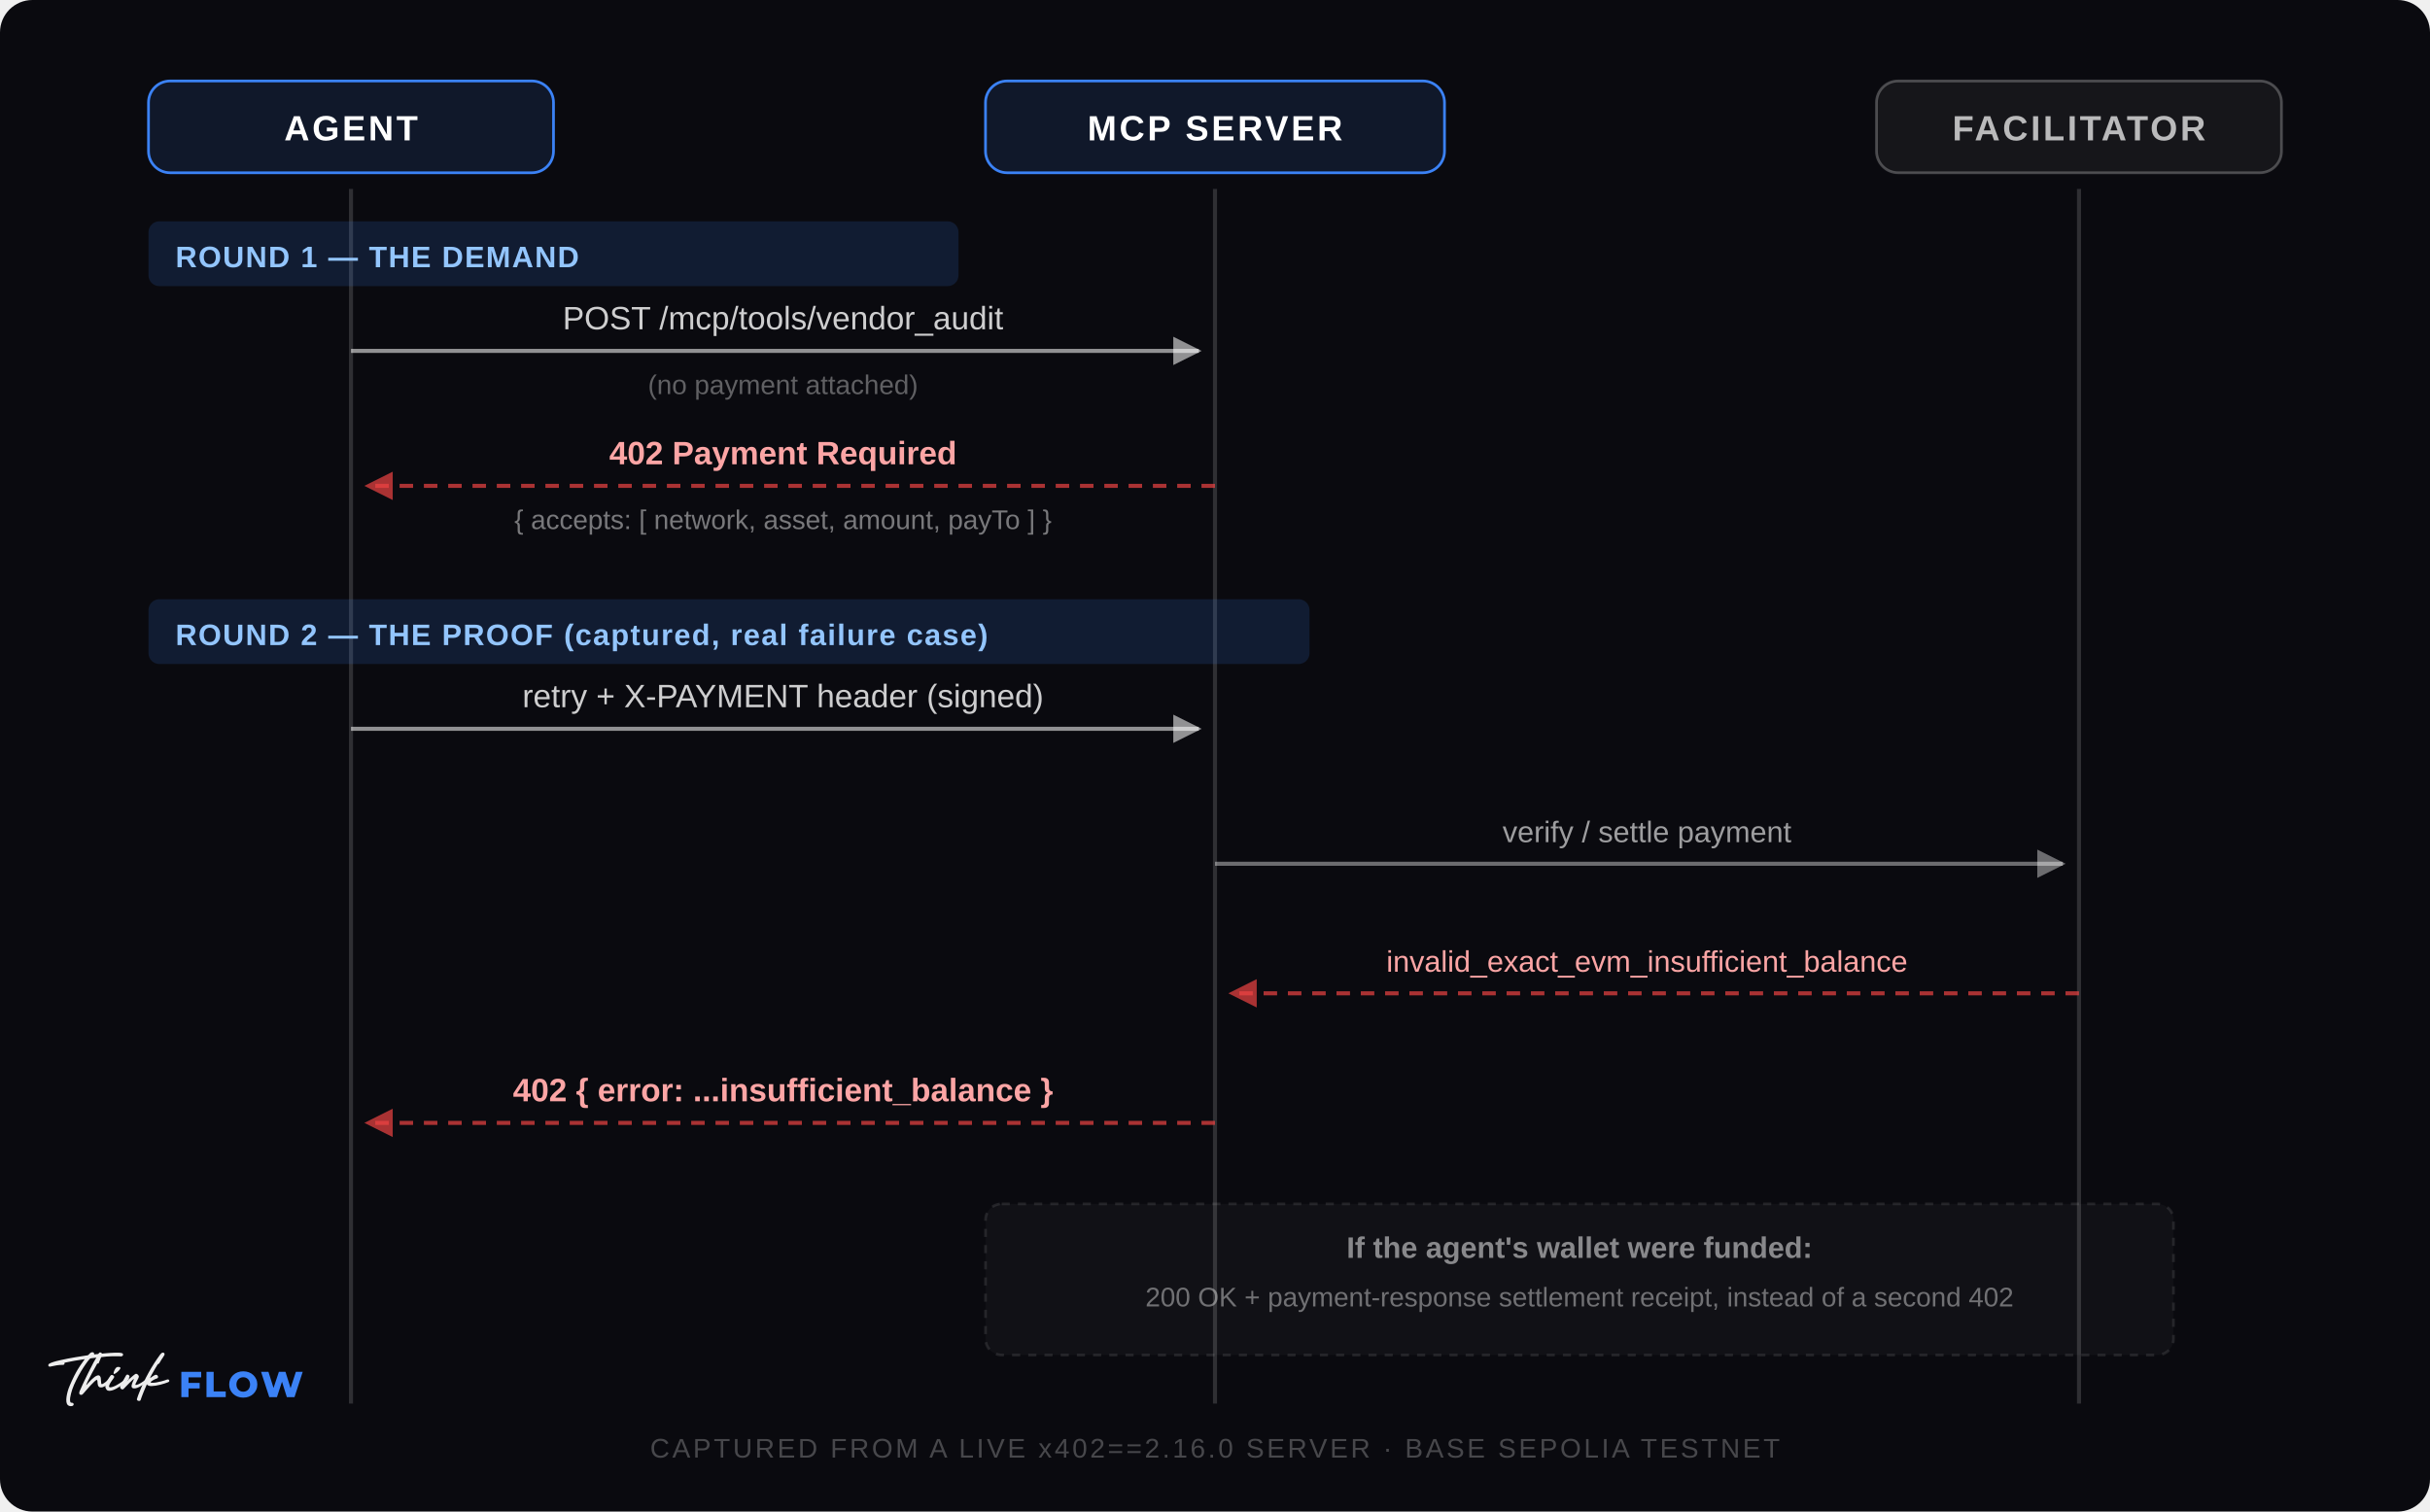
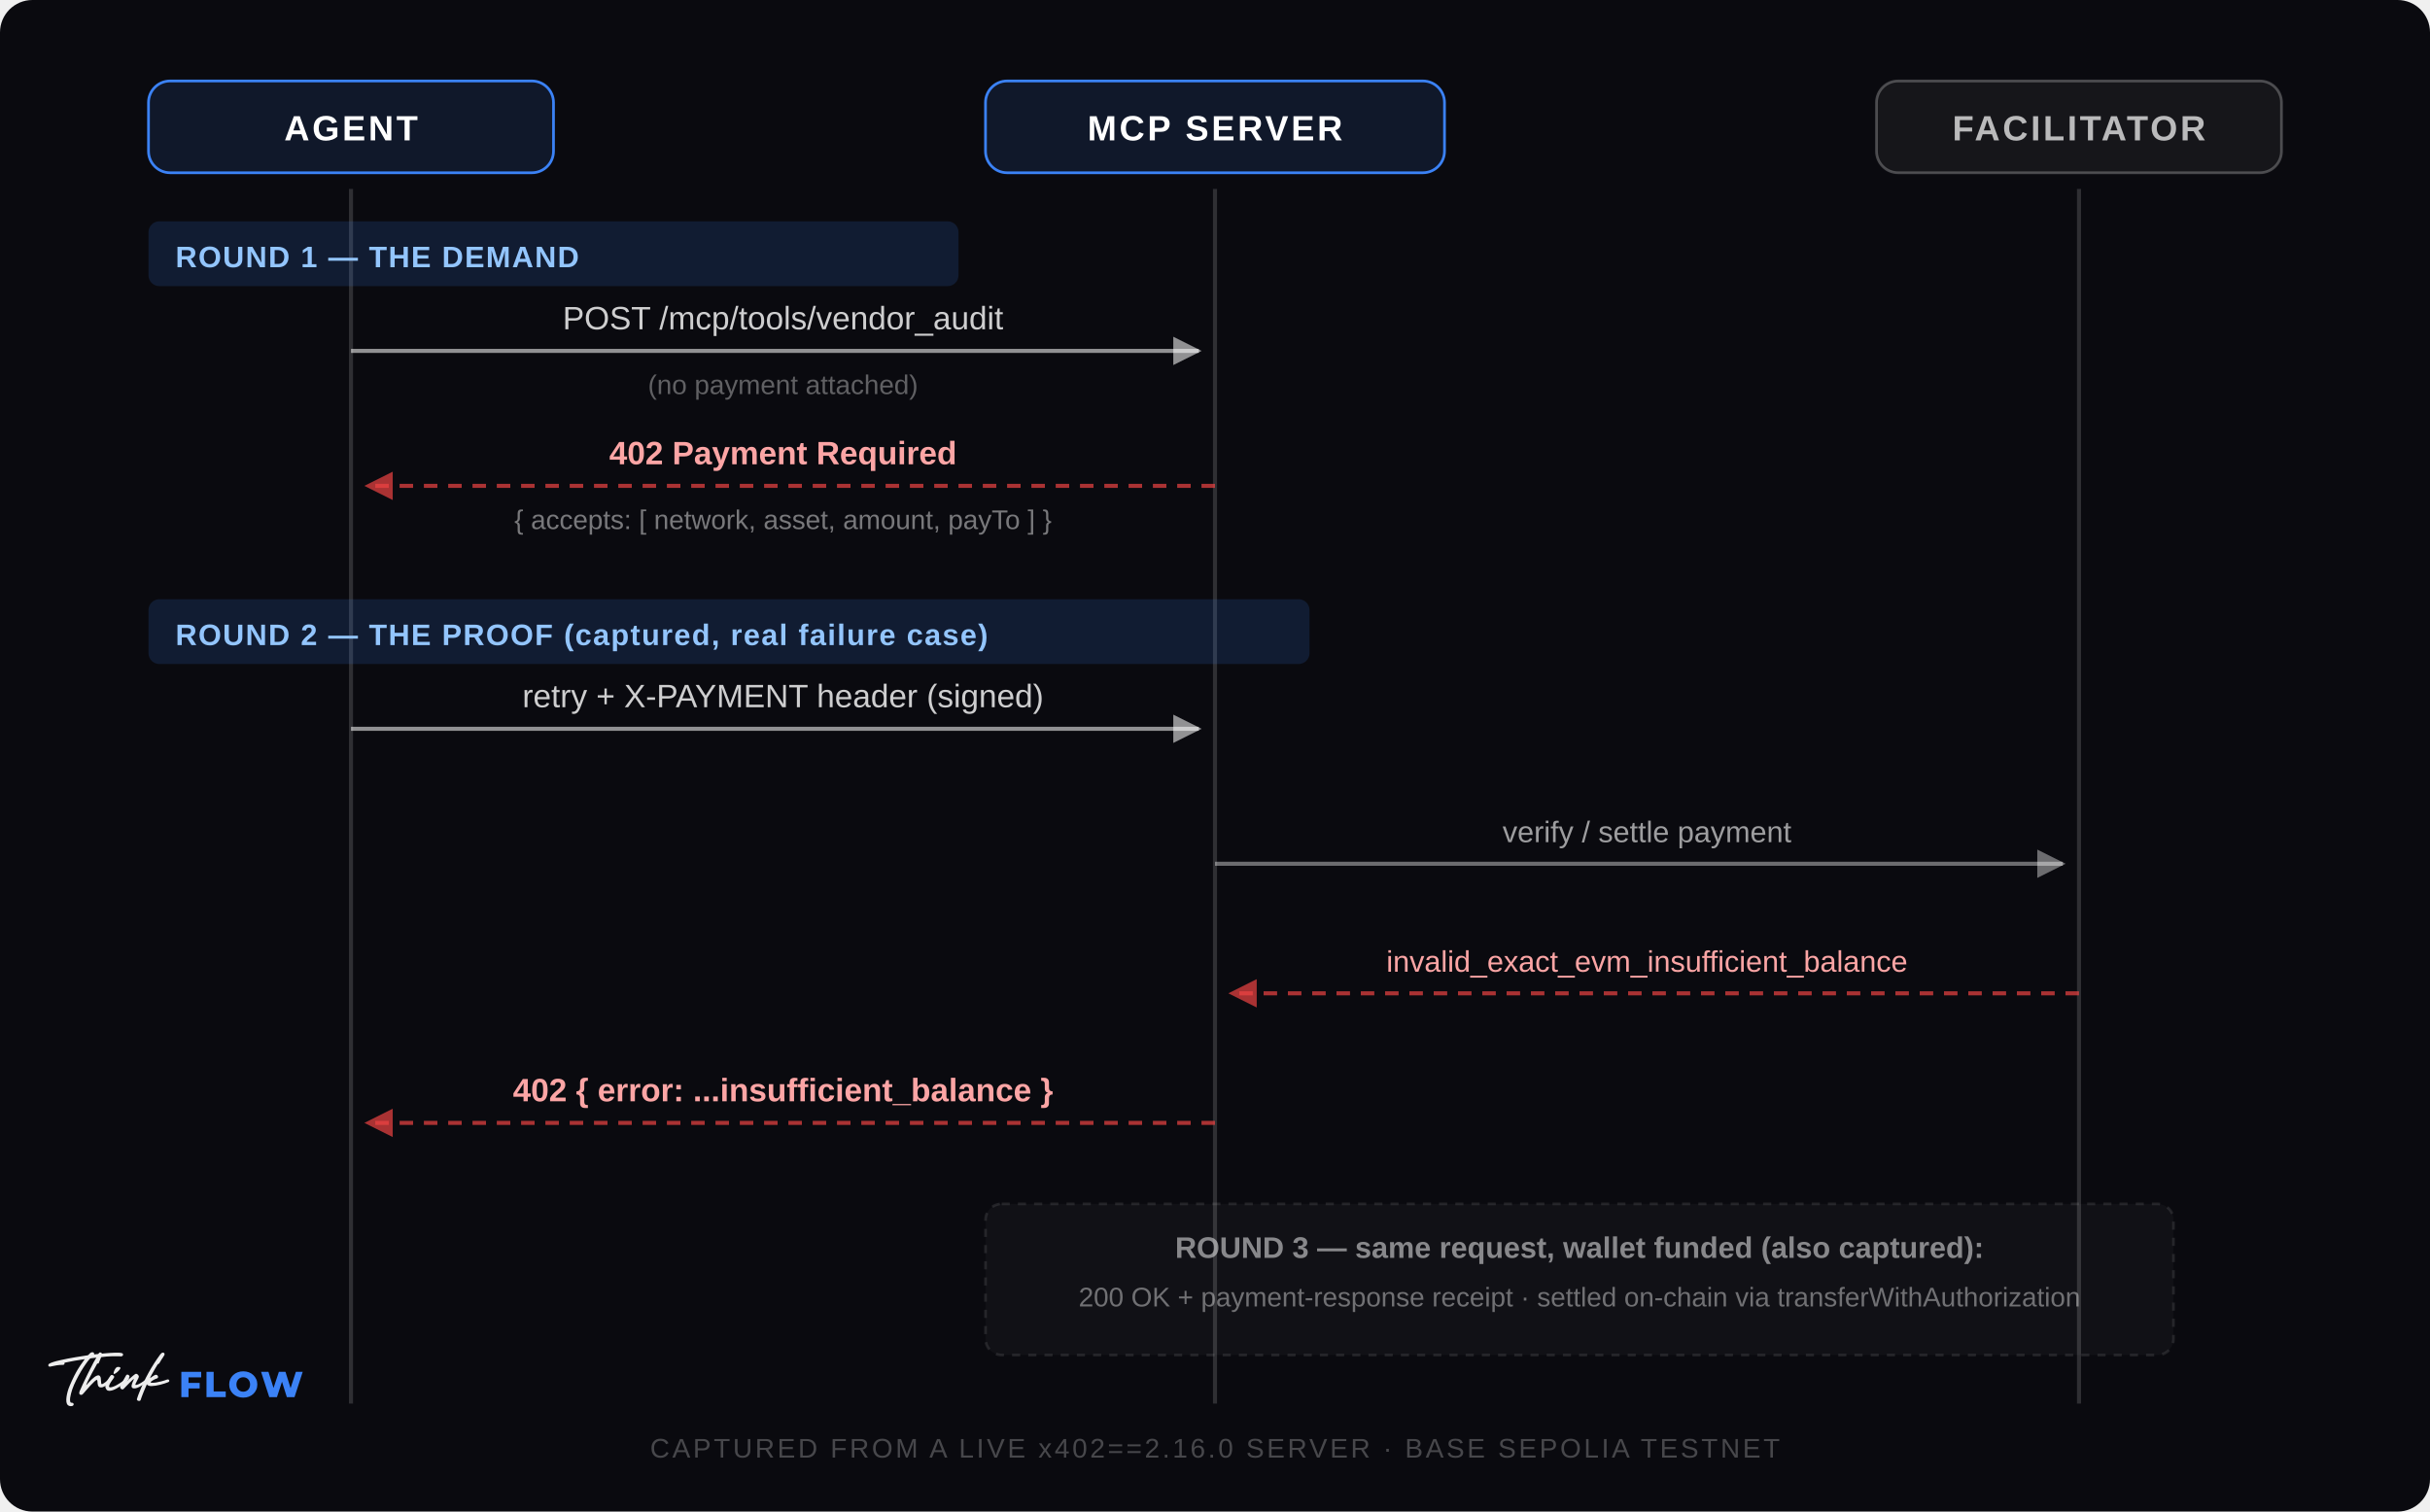
<svg xmlns="http://www.w3.org/2000/svg" viewBox="0 0 900 560" font-family="Montserrat, Arial, sans-serif">
  <rect x="0" y="0" width="900" height="560" fill="#0a0a0f" rx="12" />
  <line x1="130" y1="70" x2="130" y2="520" stroke="rgba(255,255,255,0.15)" stroke-width="1.5" />
  <line x1="450" y1="70" x2="450" y2="520" stroke="rgba(255,255,255,0.15)" stroke-width="1.5" />
  <line x1="770" y1="70" x2="770" y2="520" stroke="rgba(255,255,255,0.15)" stroke-width="1.5" />
  <rect x="55" y="30" width="150" height="34" rx="8" fill="rgba(59,130,246,0.12)" stroke="#3b82f6" stroke-width="1" />
  <text x="130" y="52" text-anchor="middle" fill="#ffffff" font-size="13" font-weight="700" letter-spacing="1">AGENT</text>
  <rect x="365" y="30" width="170" height="34" rx="8" fill="rgba(59,130,246,0.12)" stroke="#3b82f6" stroke-width="1" />
  <text x="450" y="52" text-anchor="middle" fill="#ffffff" font-size="13" font-weight="700" letter-spacing="1">MCP SERVER</text>
  <rect x="695" y="30" width="150" height="34" rx="8" fill="rgba(255,255,255,0.05)" stroke="rgba(255,255,255,0.25)" stroke-width="1" />
  <text x="770" y="52" text-anchor="middle" fill="rgba(255,255,255,0.7)" font-size="13" font-weight="700" letter-spacing="1">FACILITATOR</text>
  <rect x="55" y="82" width="300" height="24" rx="4" fill="rgba(59,130,246,0.15)" />
  <text x="65" y="99" fill="#93c5fd" font-size="11" font-weight="700" letter-spacing="0.5">ROUND 1 — THE DEMAND</text>
  <line x1="130" y1="130" x2="444" y2="130" stroke="rgba(255,255,255,0.55)" stroke-width="1.5" marker-end="url(#arrow)" />
  <text x="290" y="122" text-anchor="middle" fill="rgba(255,255,255,0.8)" font-size="12">POST /mcp/tools/vendor_audit</text>
  <text x="290" y="146" text-anchor="middle" fill="rgba(255,255,255,0.35)" font-size="10">(no payment attached)</text>
  <line x1="450" y1="180" x2="136" y2="180" stroke="rgba(239,68,68,0.7)" stroke-width="1.5" stroke-dasharray="5 4" marker-end="url(#arrowRed)" />
  <text x="290" y="172" text-anchor="middle" fill="#fca5a5" font-size="12" font-weight="600">402 Payment Required</text>
  <text x="290" y="196" text-anchor="middle" fill="rgba(255,255,255,0.45)" font-size="10">{ accepts: [ network, asset, amount, payTo ] }</text>
  <rect x="55" y="222" width="430" height="24" rx="4" fill="rgba(59,130,246,0.15)" />
  <text x="65" y="239" fill="#93c5fd" font-size="11" font-weight="700" letter-spacing="0.5">ROUND 2 — THE PROOF (captured, real failure case)</text>
  <line x1="130" y1="270" x2="444" y2="270" stroke="rgba(255,255,255,0.55)" stroke-width="1.5" marker-end="url(#arrow)" />
  <text x="290" y="262" text-anchor="middle" fill="rgba(255,255,255,0.8)" font-size="12">retry + X-PAYMENT header (signed)</text>
  <line x1="450" y1="320" x2="764" y2="320" stroke="rgba(255,255,255,0.4)" stroke-width="1.5" marker-end="url(#arrowMuted)" />
  <text x="610" y="312" text-anchor="middle" fill="rgba(255,255,255,0.6)" font-size="11">verify / settle payment</text>
  <line x1="770" y1="368" x2="456" y2="368" stroke="rgba(239,68,68,0.7)" stroke-width="1.5" stroke-dasharray="5 4" marker-end="url(#arrowRed)" />
  <text x="610" y="360" text-anchor="middle" fill="#fca5a5" font-size="11">invalid_exact_evm_insufficient_balance</text>
  <line x1="450" y1="416" x2="136" y2="416" stroke="rgba(239,68,68,0.7)" stroke-width="1.5" stroke-dasharray="5 4" marker-end="url(#arrowRed)" />
  <text x="290" y="408" text-anchor="middle" fill="#fca5a5" font-size="12" font-weight="600">402 { error: ...insufficient_balance }</text>
  <rect x="365" y="446" width="440" height="56" rx="6" fill="rgba(255,255,255,0.03)" stroke="rgba(255,255,255,0.1)" stroke-dasharray="3 3" />
-   <text x="585" y="466" text-anchor="middle" fill="rgba(255,255,255,0.5)" font-size="11" font-weight="600">If the agent's wallet were funded:</text>
-   <text x="585" y="484" text-anchor="middle" fill="rgba(255,255,255,0.4)" font-size="10">200 OK + payment-response settlement receipt, instead of a second 402</text>
+   <text x="585" y="466" text-anchor="middle" fill="rgba(255,255,255,0.5)" font-size="11" font-weight="600">ROUND 3 — same request, wallet funded (also captured):</text>
+   <text x="585" y="484" text-anchor="middle" fill="rgba(255,255,255,0.4)" font-size="10">200 OK + payment-response receipt · settled on-chain via transferWithAuthorization</text>
  <text x="450" y="540" text-anchor="middle" fill="rgba(255,255,255,0.25)" font-size="10" letter-spacing="1">CAPTURED FROM A LIVE x402==2.16.0 SERVER · BASE SEPOLIA TESTNET</text>
  <g transform="translate(24,496) scale(0.36)">
    <path d="M-285 602C-279 603 -273 604 -266 606C-238 613 -203 620 -161 627C-119 634 -77 637 -33 636C-24 636 -16 640 -10 649C-5 658 -3 668 -5 679C126 707 258 730 393 749C379 728 365 709 354 693C338 671 322 649 307 627C292 605 276 579 257 548C237 516 213 472 184 416C156 359 126 295 96 224C65 152 45 79 34 5C24 -70 30 -122 54 -152C77 -175 107 -183 143 -176C162 -170 173 -160 175 -144C176 -129 168 -118 149 -112C143 -111 138 -110 134 -110C128 -111 124 -110 120 -109C116 -107 113 -103 110 -97C106 -86 104 -72 103 -57C103 -42 104 -28 105 -16C122 94 162 211 225 335C287 459 353 568 421 664C423 666 425 669 427 672L453 708C464 722 474 735 485 746C495 758 504 764 511 765L623 779C697 788 766 796 831 801C896 806 975 808 1068 806C1075 806 1081 806 1088 805C1094 804 1101 803 1107 803C1122 804 1133 808 1141 817C1148 826 1151 835 1149 845C1147 856 1139 863 1125 868C1095 876 1048 879 984 876C920 874 854 870 784 863C715 857 658 851 613 846C599 844 588 843 579 842C580 866 573 880 557 884C542 888 527 886 512 877C497 867 487 857 479 847C474 841 469 836 464 832C458 827 452 825 444 824C396 817 320 806 216 788C112 771 9 751 -92 728C-194 706 -265 683 -306 660C-323 647 -329 634 -324 619C-319 605 -306 599 -285 602Z" fill="#ededed" transform="translate(0.00, 60) scale(0.05217391, -0.05217391)" />
    <path d="M255 340C258 337 261 331 262 324L265 296C266 276 268 257 273 238C278 218 289 204 305 195C343 183 385 195 434 232C482 269 522 306 554 343C562 352 563 361 560 369C556 377 550 383 541 386C533 389 526 388 519 383C485 350 451 320 417 293C383 266 359 254 346 257C341 259 338 267 337 279C335 291 334 305 334 321C334 344 332 365 329 383C316 425 292 439 259 426C225 413 190 388 152 351C115 315 85 283 60 254C54 247 48 241 44 236C41 240 50 265 72 310C94 355 122 410 156 473C190 537 224 599 258 659C259 661 262 663 264 663H273C276 662 279 662 281 662C284 663 286 664 287 666C303 700 317 736 331 773C342 801 350 819 354 828C361 840 360 851 352 862C345 872 335 879 323 882C311 884 300 880 293 869C223 754 151 621 76 467C1 314 -54 197 -89 114C-97 91 -98 73 -91 61C-83 49 -72 43 -57 44C-43 44 -29 52 -16 68L32 124C58 154 86 186 118 221C150 256 179 285 205 309C231 333 248 343 255 340Z" fill="#ededed" transform="translate(19.83, 60) scale(0.05217391, -0.05217391)" />
    <path d="M66 428C48 406 26 372 -1 327C-28 282 -41 240 -40 202C-29 149 -3 123 39 124C81 125 128 140 181 170C234 200 282 232 326 267C370 302 399 327 415 342C424 352 428 360 426 368C424 376 420 381 412 384C405 387 397 385 389 380C388 379 386 377 382 374C368 363 343 343 306 316C269 289 229 263 185 238C141 213 100 198 64 193C40 191 30 200 34 220C37 240 49 265 68 294C87 324 107 353 129 381C137 394 137 405 129 416C121 426 111 433 98 436C84 439 74 437 66 428ZM125 489C121 471 122 460 128 457C137 455 151 460 170 474C189 487 207 503 225 522C242 540 253 556 258 568C261 579 257 586 246 590C236 594 224 596 211 595C198 595 188 592 182 588C170 579 158 564 148 545C137 525 130 506 125 489Z" fill="#ededed" transform="translate(43.77, 60) scale(0.05217391, -0.05217391)" />
    <path d="M78 433C31 354 -8 281 -39 212C-44 198 -43 186 -36 175C-29 165 -19 158 -8 154C4 150 14 152 23 158C33 168 51 187 77 214L147 285C171 309 191 329 207 343C224 357 231 361 230 354C227 346 223 337 218 326C205 300 195 272 187 242C179 212 184 191 204 178C237 164 282 173 338 202C394 232 444 264 490 300C501 309 506 318 506 328C505 338 501 345 493 350C485 354 475 353 464 345C463 345 462 344 462 344C451 336 433 323 406 305C380 287 353 271 325 257C297 243 276 238 261 242C257 244 258 254 266 270C273 286 282 304 293 325L315 367C321 380 325 390 327 398C329 408 326 419 319 429C312 440 304 448 293 454C283 460 273 462 264 459C253 454 235 441 211 421C187 402 163 381 140 360C116 339 100 324 90 314C90 318 93 324 98 333C104 341 111 351 119 363C126 372 133 383 140 393C146 403 145 413 138 424C130 434 120 441 108 444C96 447 86 443 78 433Z" fill="#ededed" transform="translate(59.11, 60) scale(0.05217391, -0.05217391)" />
    <path d="M303 680C326 721 348 756 369 786C381 805 390 819 395 828C402 841 401 853 395 864C388 875 378 879 363 878C349 877 333 865 315 843C146 612 9 366 -94 105L-97 98C-114 58 -131 13 -146 -38C-149 -50 -145 -59 -134 -66C-124 -73 -112 -76 -99 -75C-87 -75 -78 -70 -74 -60C-60 -16 -40 36 -16 97C9 158 31 210 50 253C65 229 96 217 143 218C190 219 247 228 313 244C378 261 432 278 472 295C485 301 491 308 493 318C494 328 490 336 483 343C475 349 465 351 452 348C415 334 377 322 338 312C299 302 264 294 232 289C200 284 172 282 148 283C124 284 119 292 133 306C165 333 205 354 252 370C266 376 272 386 272 399C271 412 266 423 255 432C245 441 232 444 217 439C199 432 180 421 159 406C138 392 123 381 113 373C114 383 125 407 146 444C166 482 188 520 211 559C234 597 250 623 258 637C263 644 267 649 270 651C273 653 276 655 279 655C282 656 286 658 290 661C293 664 298 670 303 680Z" fill="#ededed" transform="translate(81.81, 60) scale(0.05217391, -0.05217391)" />
    <path d="M70 0V700H619V547H268V0ZM254 240V393H577V240Z" fill="#3b82f6" transform="translate(117.30, 60) scale(0.03719008, -0.03719008)" />
    <path d="M70 0V700H268V157H602V0Z" fill="#3b82f6" transform="translate(143.18, 60) scale(0.03719008, -0.03719008)" />
    <path d="M423 -14Q339 -14 268.0 13.0Q197 40 144.5 89.5Q92 139 63.0 205.0Q34 271 34 350Q34 429 63.0 495.0Q92 561 144.5 610.5Q197 660 268.0 687.0Q339 714 423 714Q508 714 578.5 687.0Q649 660 701.0 610.5Q753 561 782.5 495.0Q812 429 812 350Q812 271 782.5 204.5Q753 138 701.0 89.0Q649 40 578.5 13.0Q508 -14 423 -14ZM423 150Q463 150 497.5 164.0Q532 178 557.5 204.5Q583 231 597.5 268.0Q612 305 612 350Q612 396 597.5 432.5Q583 469 557.5 495.5Q532 522 497.5 536.0Q463 550 423 550Q383 550 348.5 536.0Q314 522 288.5 495.5Q263 469 248.5 432.5Q234 396 234 350Q234 305 248.5 268.0Q263 231 288.5 204.5Q314 178 348.5 164.0Q383 150 423 150Z" fill="#3b82f6" transform="translate(167.87, 60) scale(0.03719008, -0.03719008)" />
    <path d="M243 0 16 700H220L411 94H308L509 700H691L881 94H782L979 700H1168L941 0H729L567 515H624L455 0Z" fill="#3b82f6" transform="translate(201.33, 60) scale(0.03719008, -0.03719008)" />
  </g>
  <defs>
    <marker id="arrow" viewBox="0 0 10 10" refX="9" refY="5" markerWidth="7" markerHeight="7" orient="auto-start-reverse">
      <path d="M0 0L10 5L0 10z" fill="rgba(255,255,255,0.55)" />
    </marker>
    <marker id="arrowRed" viewBox="0 0 10 10" refX="9" refY="5" markerWidth="7" markerHeight="7" orient="auto-start-reverse">
      <path d="M0 0L10 5L0 10z" fill="rgba(239,68,68,0.7)" />
    </marker>
    <marker id="arrowMuted" viewBox="0 0 10 10" refX="9" refY="5" markerWidth="7" markerHeight="7" orient="auto-start-reverse">
      <path d="M0 0L10 5L0 10z" fill="rgba(255,255,255,0.4)" />
    </marker>
  </defs>
</svg>
